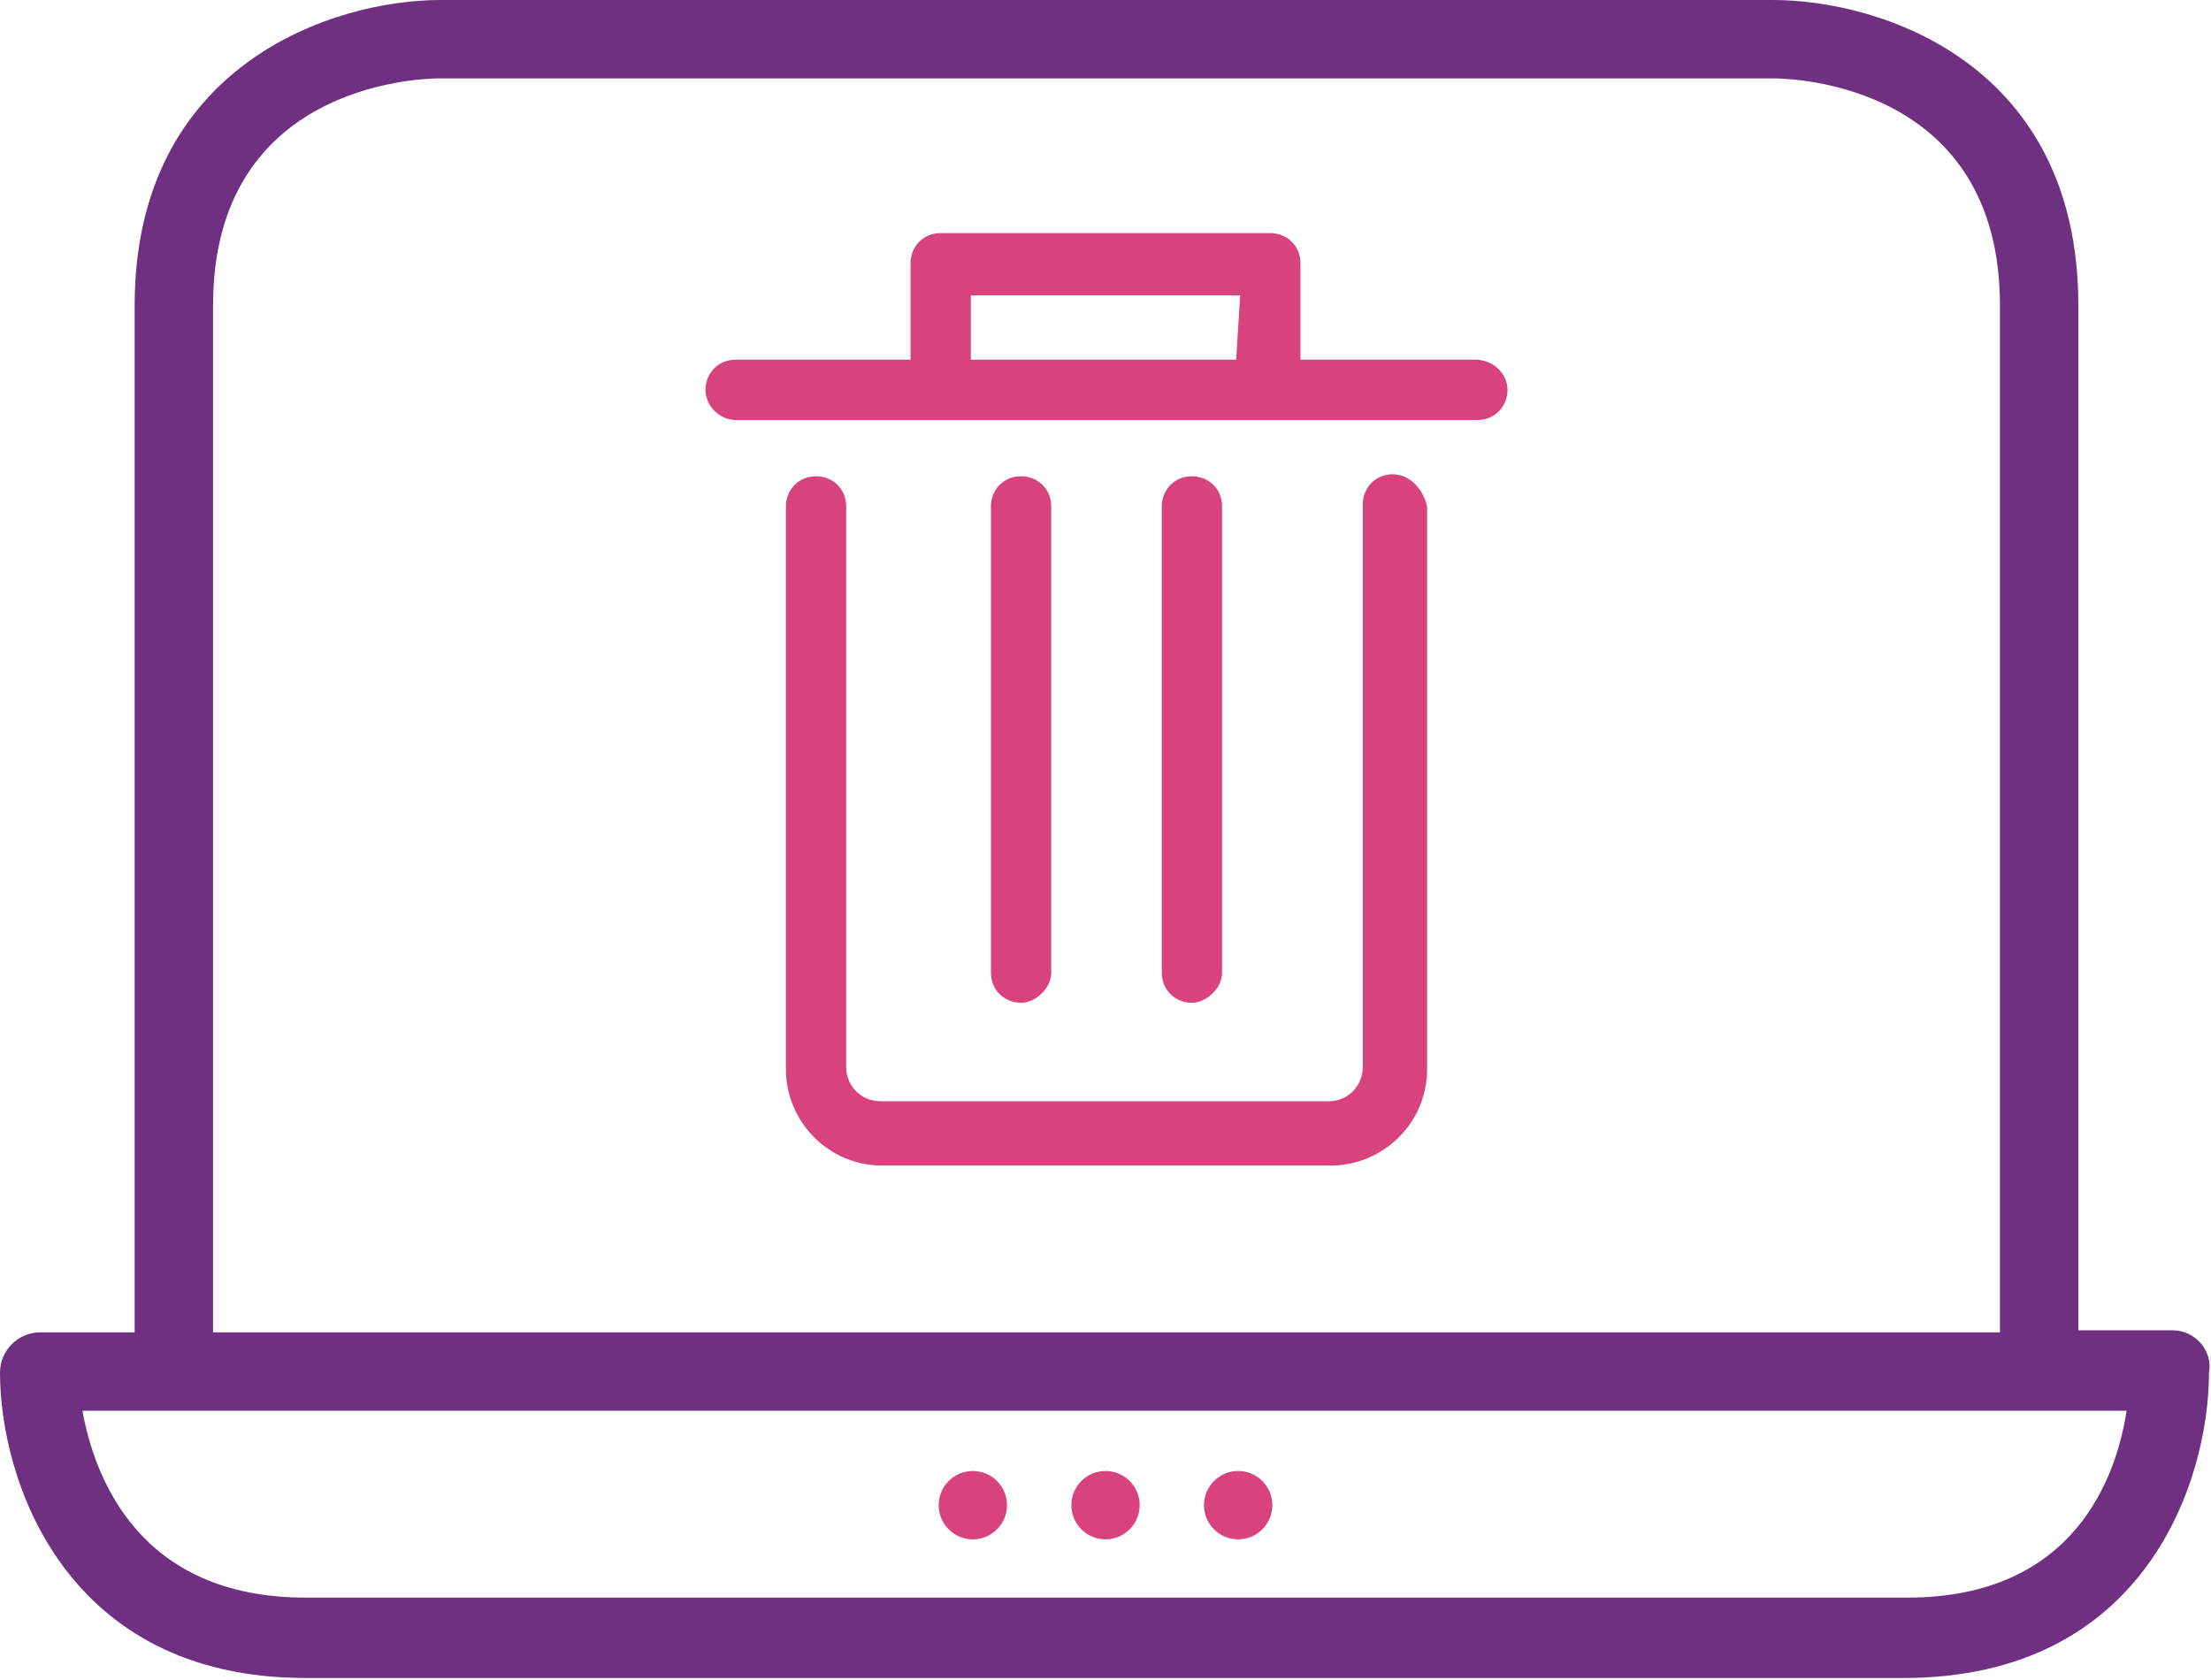
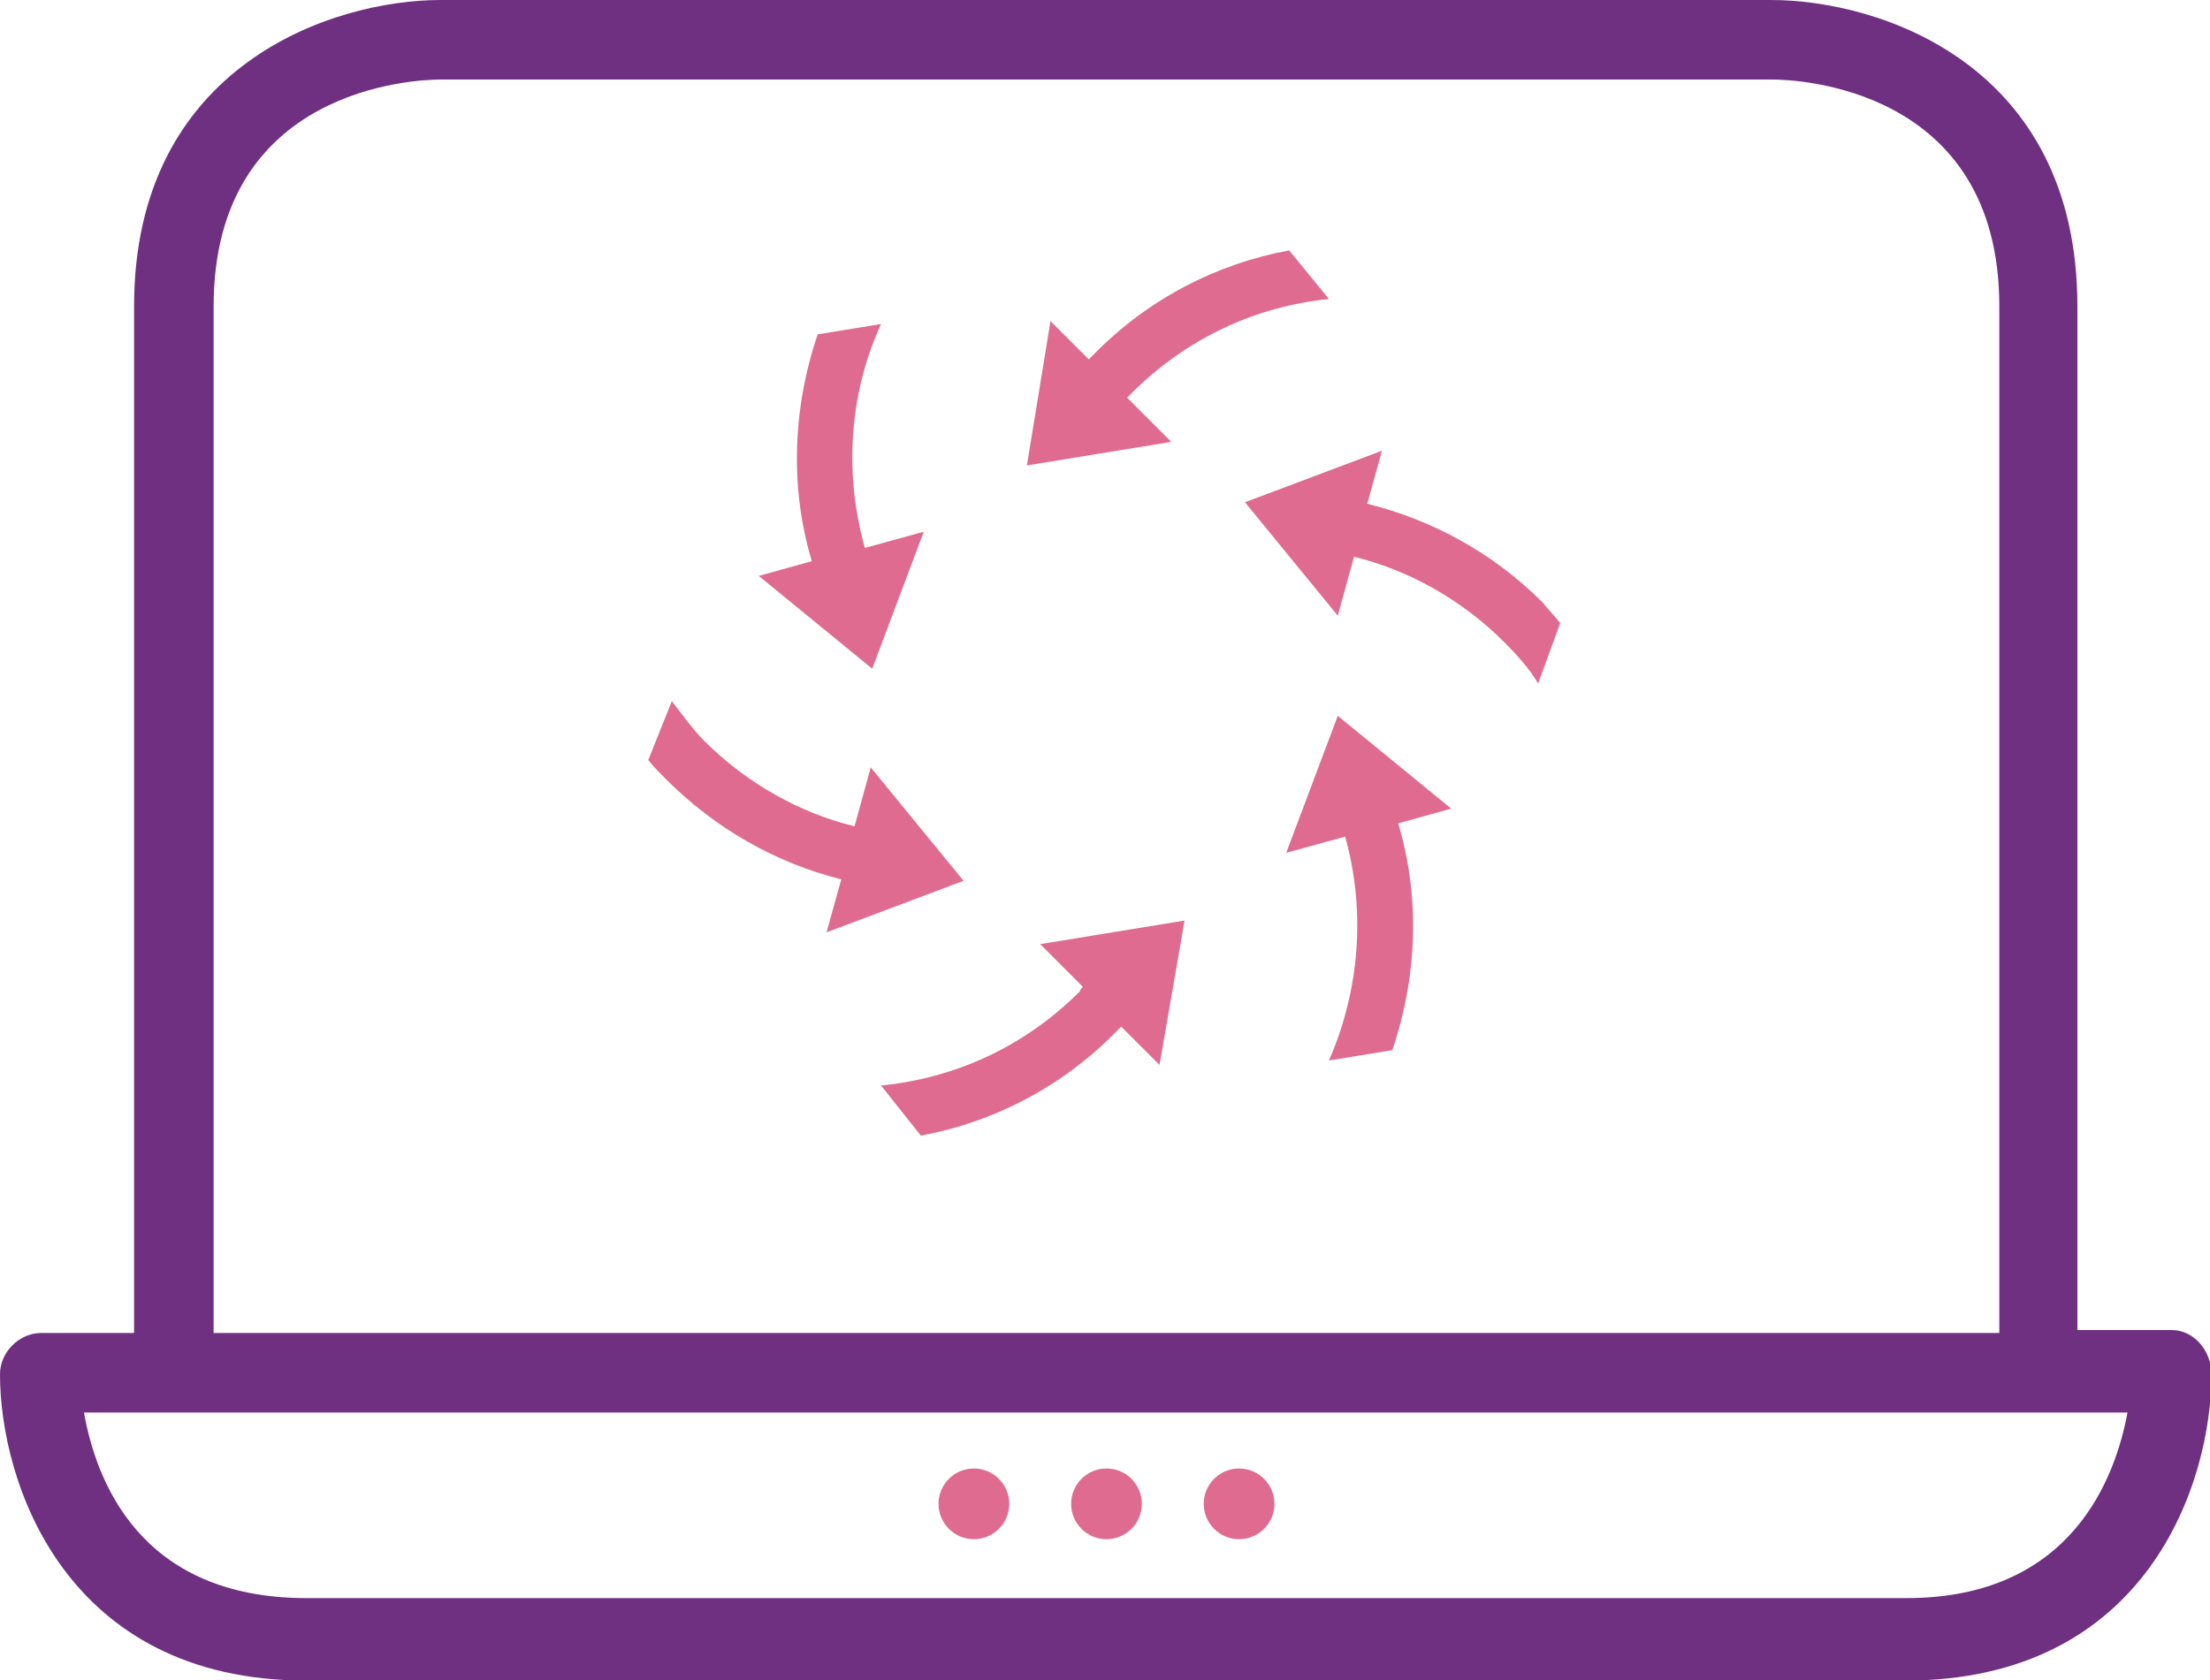
- <svg xmlns="http://www.w3.org/2000/svg" version="1.1" id="Layer_1" x="0px" y="0px" viewBox="0 0 110 83.6" style="enable-background:new 0 0 110 83.6;" xml:space="preserve">
+ <svg xmlns="http://www.w3.org/2000/svg" version="1.1" id="Layer_1" x="0px" y="0px" viewBox="0 0 150 114" style="enable-background:new 0 0 150 114;" xml:space="preserve">
  <style type="text/css">
- 	.st0{fill:#D8427D;}
+ 	.st0{fill:#DF6B90;}
	.st1{fill:#703081;}
</style>
  <g>
    <g>
      <g>
-         <circle class="st0" cx="61.6" cy="74.9" r="1.7" />
-         <circle class="st0" cx="55" cy="74.9" r="1.7" />
-         <circle class="st0" cx="48.4" cy="74.9" r="1.7" />
-         <path class="st1" d="M108.1,66.2h-4.7v-51C103.4,3.1,93.5,0,88.2,0H21.9C16.6,0,6.7,3.2,6.7,15.2v51.1H2c-1.1,0-2,0.9-2,2     c0,5.3,3.2,15.2,15.2,15.2h79.5c12.1,0,15.2-9.9,15.2-15.2C110.1,67.2,109.2,66.2,108.1,66.2z M10.6,15.2     c0-10.9,10.1-11.3,11.3-11.3h66.3c1.2,0,11.3,0.4,11.3,11.3v51.1H10.6V15.2z M94.9,79.5H15.2c-8.3,0-10.5-6-11.1-9.3h4.5h92.8     h4.4C105.3,73.5,103.2,79.5,94.9,79.5z" />
+         <circle class="st0" cx="84.1" cy="102.1" r="2.4" />
+         <circle class="st0" cx="75.1" cy="102.1" r="2.4" />
+         <circle class="st0" cx="66.1" cy="102.1" r="2.4" />
+         <path class="st1" d="M147.4,90.3H141V20.8C141,4.3,127.5,0,120.2,0H29.9C22.6,0,9.1,4.4,9.1,20.8v69.7H2.8     c-1.5,0-2.8,1.3-2.8,2.8c0,7.3,4.4,20.8,20.8,20.8h108.5c16.5,0,20.8-13.5,20.8-20.8C150.1,91.7,148.9,90.3,147.4,90.3z      M14.5,20.8c0-14.9,13.8-15.4,15.4-15.4h90.4c1.6,0,15.4,0.5,15.4,15.4v69.7H14.5V20.8z M129.4,108.5H20.8     c-11.4,0-14.3-8.1-15.1-12.6h6.1h126.6h6C143.6,100.2,140.7,108.5,129.4,108.5z" />
      </g>
    </g>
  </g>
-   <path class="st0" d="M60.8,48.4V25.2c0-0.9-0.7-1.5-1.5-1.5c-0.9,0-1.5,0.7-1.5,1.5v23.2c0,0.9,0.7,1.5,1.5,1.5  C60,49.9,60.8,49.2,60.8,48.4z M52.3,48.4V25.2c0-0.9-0.7-1.5-1.5-1.5c-0.9,0-1.5,0.7-1.5,1.5v23.2c0,0.9,0.7,1.5,1.5,1.5  C51.5,49.9,52.3,49.2,52.3,48.4z M69.3,23.6c-0.9,0-1.5,0.7-1.5,1.5v28c0,0.9-0.7,1.7-1.7,1.7H43.8c-0.9,0-1.7-0.7-1.7-1.7V25.2  c0-0.9-0.7-1.5-1.5-1.5c-0.9,0-1.5,0.7-1.5,1.5v28c0,2.6,2.1,4.8,4.8,4.8h22.3c2.6,0,4.8-2.1,4.8-4.8v-28  C70.8,24.3,70.1,23.6,69.3,23.6z M73.4,17.9h-8.7v-4.8c0-0.9-0.7-1.5-1.5-1.5H46.8c-0.9,0-1.5,0.7-1.5,1.5v4.8h-8.7  c-0.9,0-1.5,0.7-1.5,1.5s0.7,1.5,1.5,1.5h36.9c0.9,0,1.5-0.7,1.5-1.5S74.3,17.9,73.4,17.9z M61.5,17.9H48.3v-3.2h13.4L61.5,17.9  L61.5,17.9z" />
+   <path class="st0" d="M87.5,17c-4.9,0.9-9.6,3.3-13.3,7.1c-0.1,0.1-0.2,0.2-0.3,0.3l-2.6-2.6l-1.6,9.8l9.8-1.6L76.5,27  c0.1-0.1,0.2-0.2,0.3-0.3c3.8-3.8,8.5-5.9,13.4-6.4L87.5,17z M59.8,22l-4.3,0.7c-1.7,5-1.9,10.4-0.4,15.4l-3.6,1l7.7,6.3l3.5-9.3  l-4,1.1C57.3,32.2,57.6,26.8,59.8,22z M93.8,30.6l-9.3,3.5l6.3,7.7l1.1-4c3.7,0.9,7.3,2.9,10.2,5.8c0.9,0.9,1.7,1.8,2.3,2.8l1.5-4.1  c-0.4-0.5-0.8-0.9-1.2-1.4c-3.4-3.4-7.5-5.6-11.9-6.7L93.8,30.6z M45.6,47.6L44,51.6c0.4,0.5,0.8,0.9,1.2,1.3  c3.4,3.4,7.5,5.7,11.9,6.8l-1,3.6l9.3-3.5l-6.3-7.7l-1.1,4c-3.7-0.9-7.3-2.9-10.2-5.8C47,49.5,46.3,48.5,45.6,47.6z M90.8,48.6  l-3.5,9.3l4-1.1c1.4,5,1,10.4-1.1,15.2l4.3-0.7c1.7-5,1.9-10.4,0.4-15.4l3.6-1L90.8,48.6z M80.4,62.5l-9.8,1.6l2.9,2.9  c-0.1,0.1-0.2,0.2-0.2,0.3c-3.8,3.8-8.5,5.9-13.5,6.4l2.7,3.4c4.9-0.9,9.6-3.3,13.3-7.1c0.1-0.1,0.2-0.2,0.3-0.3l2.6,2.6L80.4,62.5z  " />
</svg>
